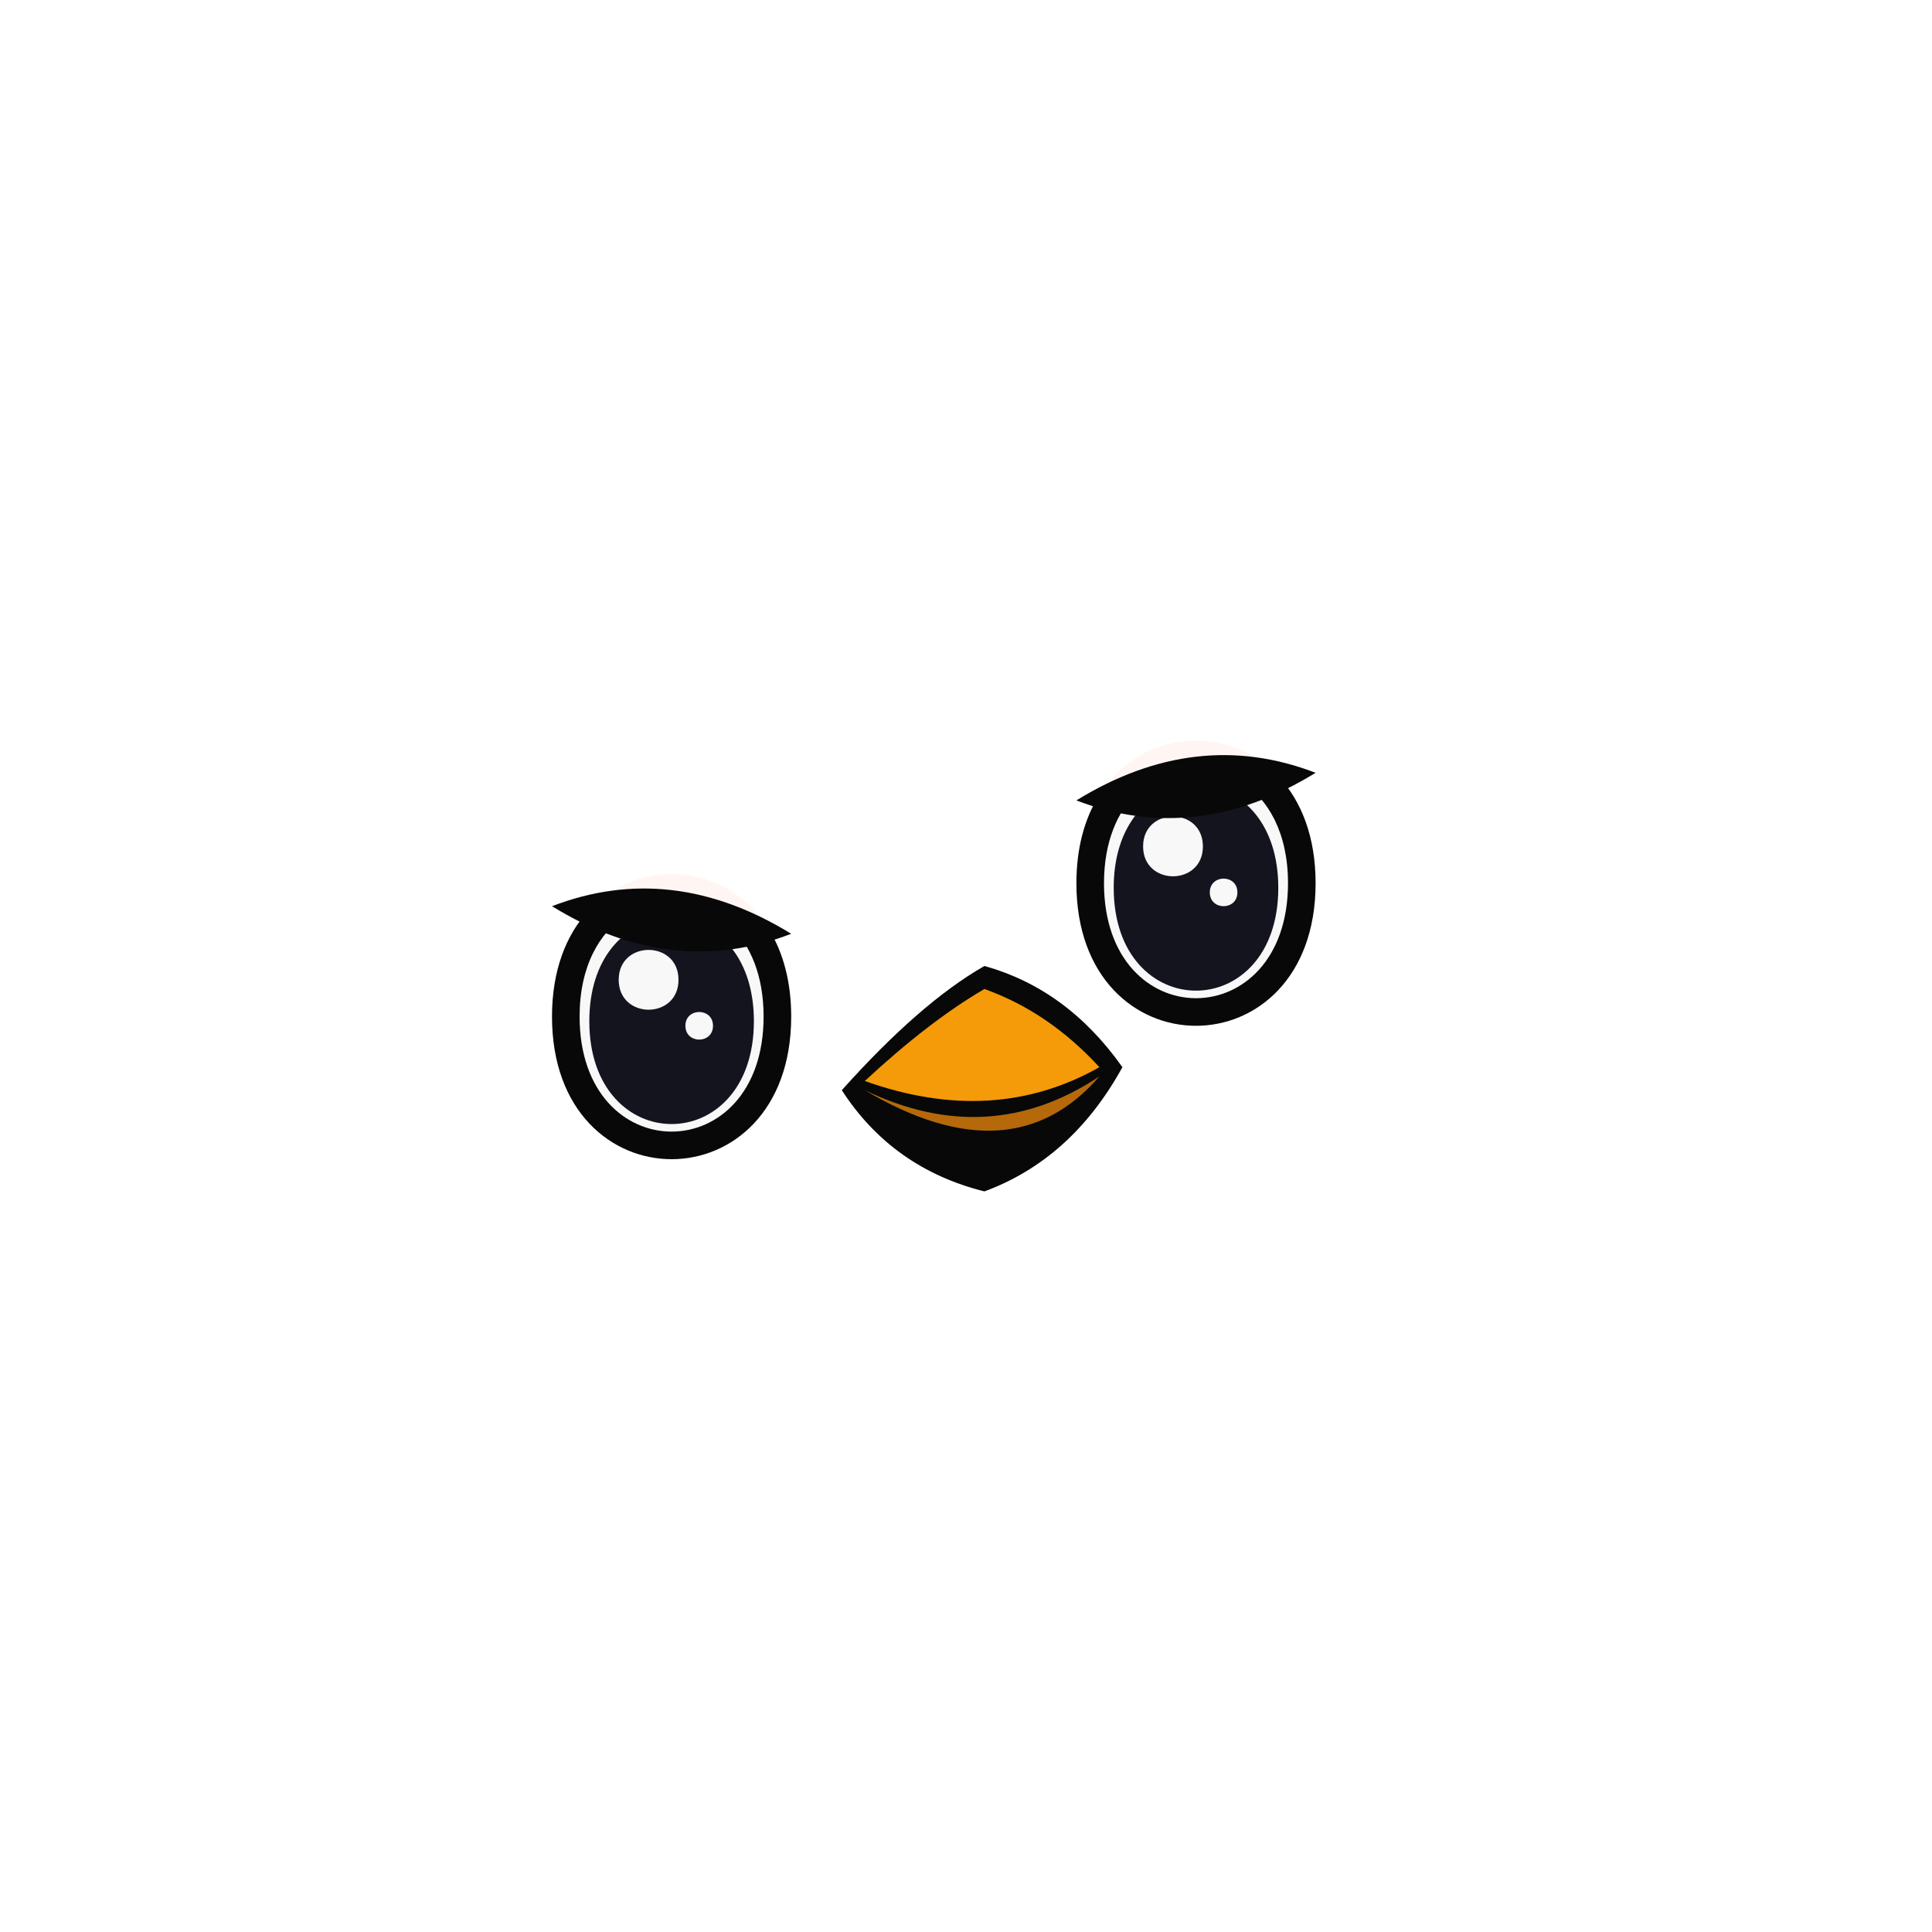
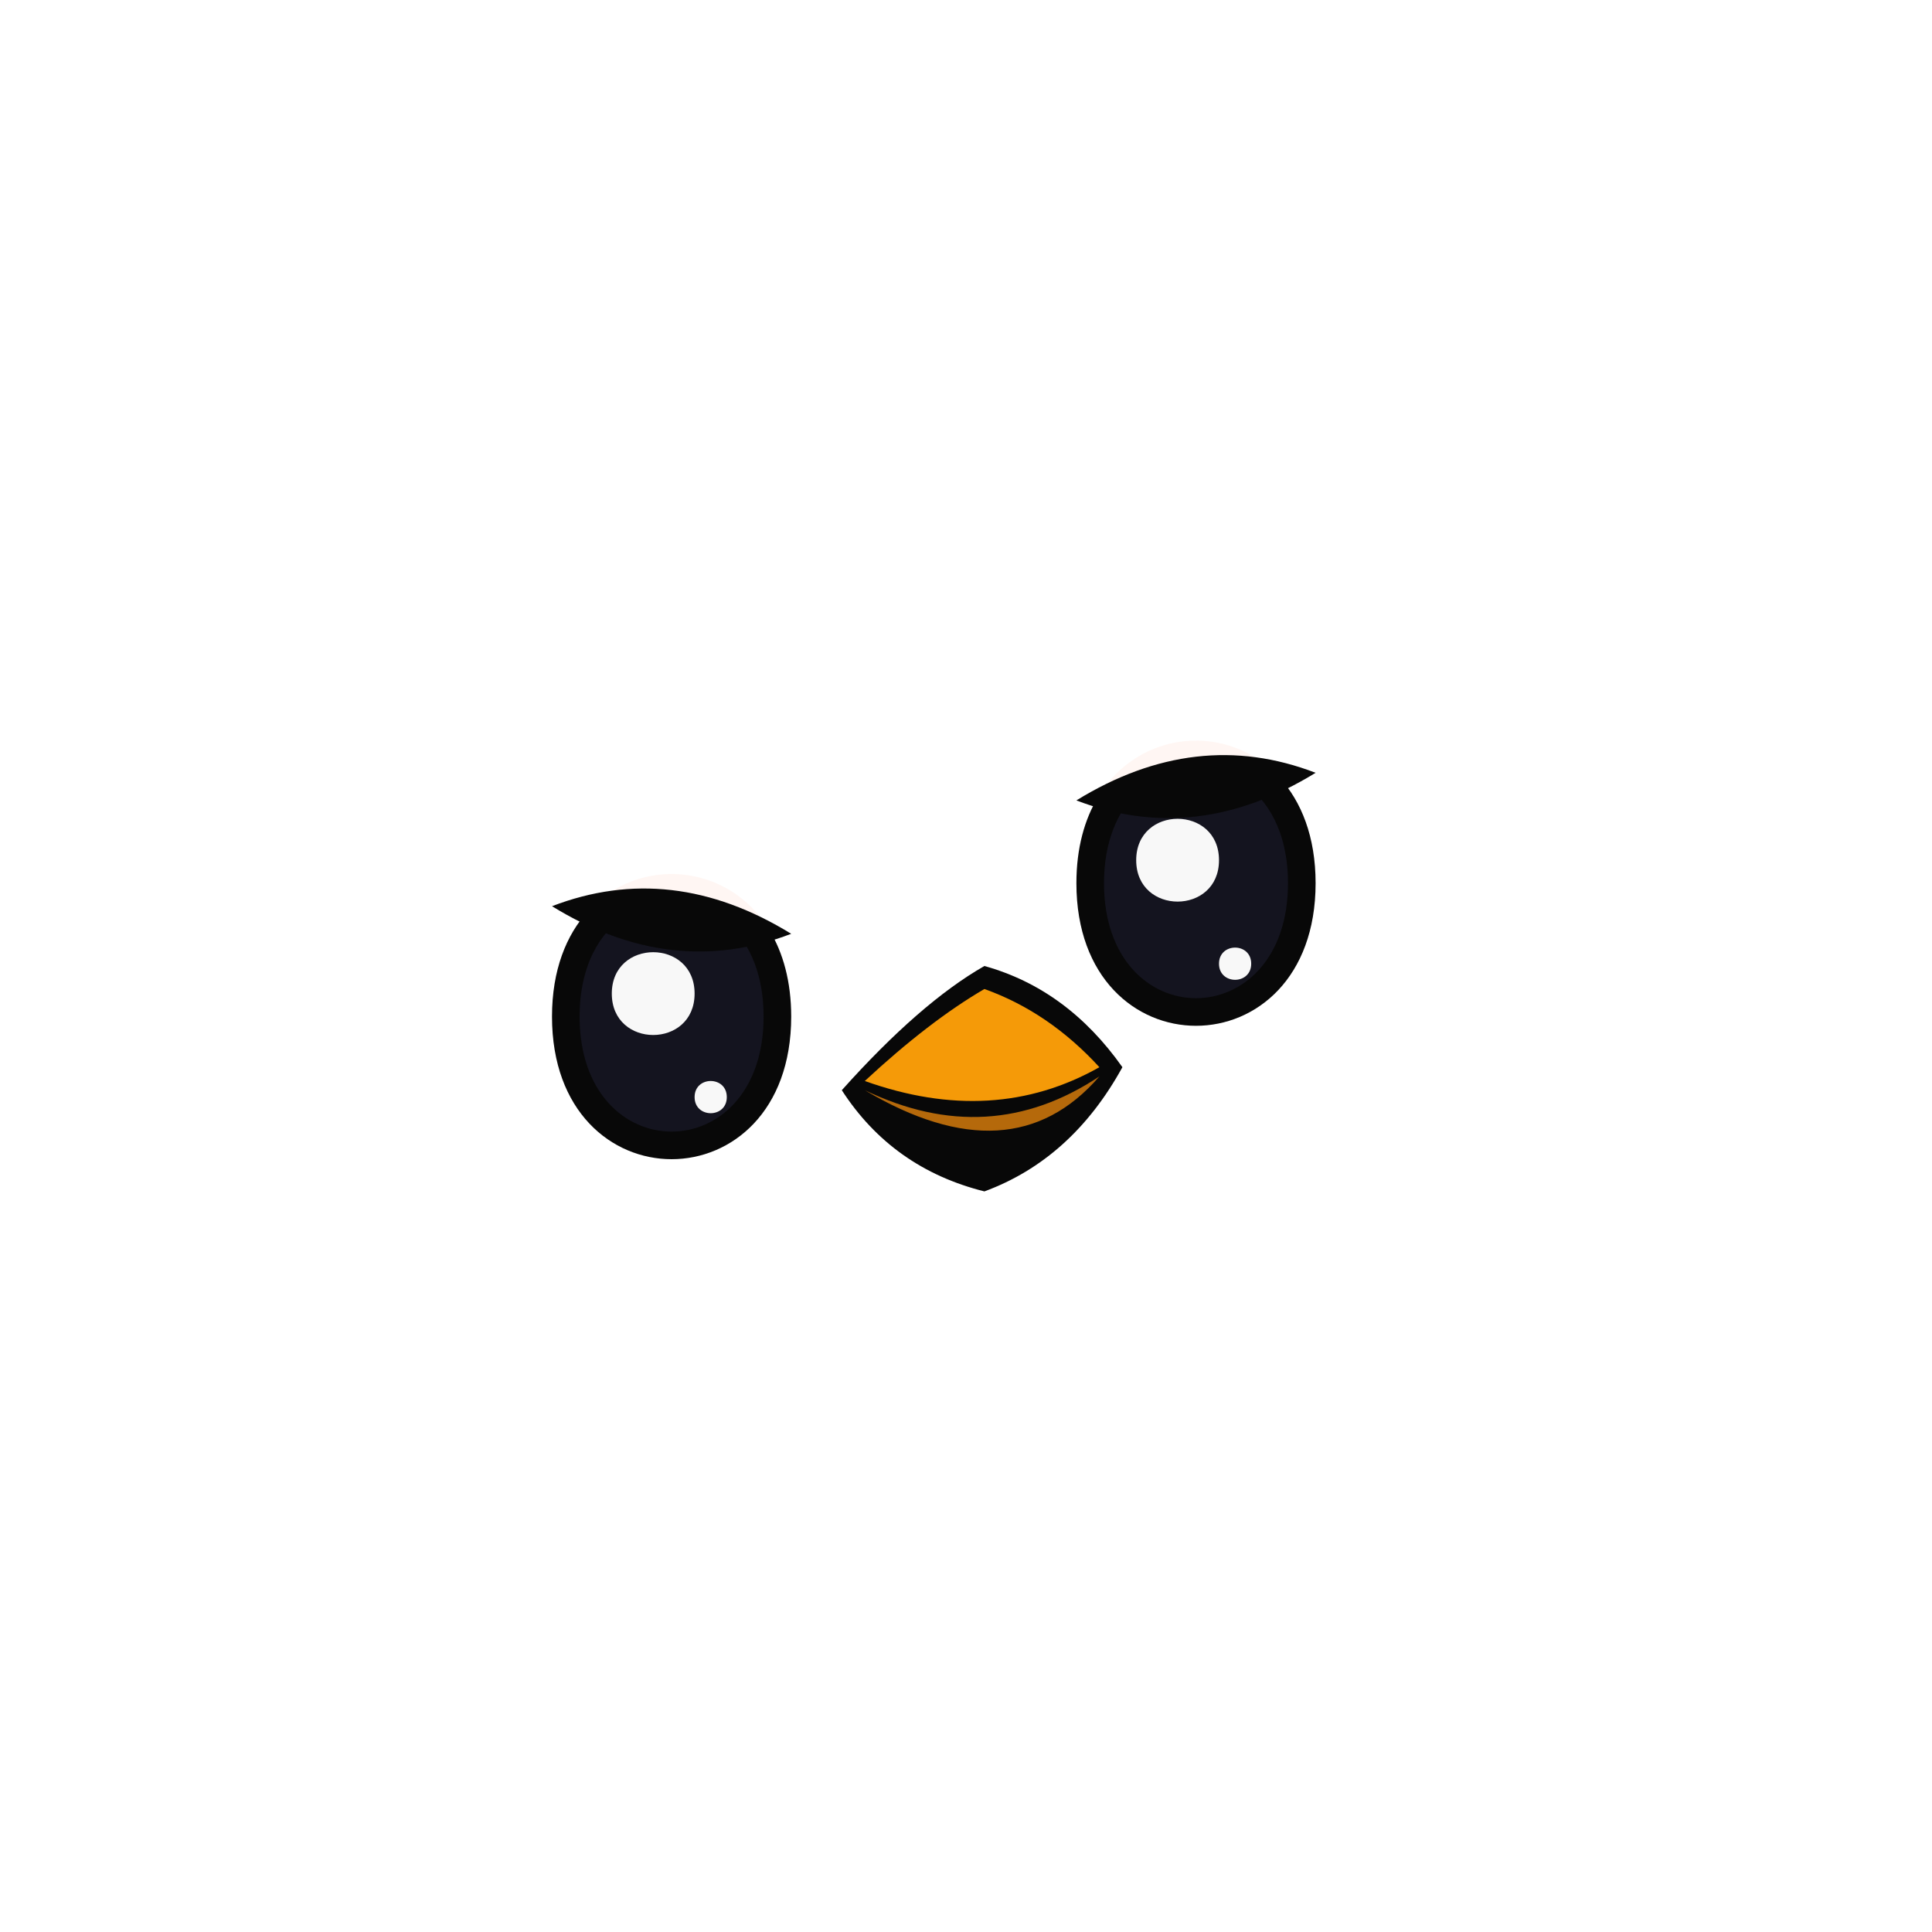
<svg xmlns="http://www.w3.org/2000/svg" viewBox="0 0 420 420">
  <g class="sthings-face" data-face="neutral">
    <path fill="#fff6f3" fill-rule="evenodd" d="M127.843 198.055C138.804 186.055 158.365 187.464 167.306 202.283L127.843 198.055Z" />
    <path fill="#080808" fill-rule="evenodd" d="M120 221C120 210.868 123.125 203.219 127.843 198.055L167.306 202.283C170.215 207.103 172 213.342 172 221C172 262.332 120 262.332 120 221Z" />
-     <path fill="#f8f8f8" fill-rule="evenodd" d="M126 221C126 210.049 130.317 202.696 136.115 198.941L158.923 201.385C163.128 205.53 166 212.068 166 221C166 254.333 126 254.333 126 221Z" />
-     <path fill="#14141f" fill-rule="evenodd" d="M128.111 222C128.111 208.257 135.714 200.849 143.91 199.776L151.43 200.582C158.239 203.013 163.889 210.153 163.889 222C163.889 251.813 128.111 251.813 128.111 222Z" />
-     <path fill="#f8f8f8" fill-rule="evenodd" d="M134.5 213C134.5 204.334 147.5 204.334 147.5 213C147.5 221.666 134.5 221.666 134.5 213Z" />
-     <path fill="#f8f8f8" fill-rule="evenodd" d="M149 223C149 219 155 219 155 223C155 227 149 227 149 223Z" />
+     <path fill="#14141f" fill-rule="evenodd" d="M126 221C126 210.049 130.317 202.696 136.115 198.941L158.923 201.385C163.128 205.53 166 212.068 166 221C166 254.333 126 254.333 126 221Z" />
+     <path fill="#f8f8f8" fill-rule="evenodd" d="M133 216C133 204 151 204 151 216C151 228 133 228 133 216Z" />
+     <path fill="#f8f8f8" fill-rule="evenodd" d="M151 238.5C151 233.833 158 233.833 158 238.5C158 243.167 151 243.167 151 238.5Z" />
    <path fill="#080808" fill-rule="evenodd" d="M120 197Q146 187 172 203Q146 213 120 197Z" />
    <path fill="#fff6f3" fill-rule="evenodd" d="M238.694 173.283C247.635 158.464 267.196 157.055 278.157 169.055L238.694 173.283Z" />
    <path fill="#080808" fill-rule="evenodd" d="M234 192C234 184.342 235.785 178.103 238.694 173.283L278.157 169.055C282.875 174.219 286 181.868 286 192C286 233.332 234 233.332 234 192Z" />
-     <path fill="#f8f8f8" fill-rule="evenodd" d="M240 192C240 183.068 242.872 176.53 247.077 172.385L269.885 169.941C275.683 173.696 280 181.049 280 192C280 225.333 240 225.333 240 192Z" />
-     <path fill="#14141f" fill-rule="evenodd" d="M242.111 193C242.111 181.153 247.761 174.013 254.57 171.582L262.09 170.776C270.286 171.849 277.889 179.257 277.889 193C277.889 222.813 242.111 222.813 242.111 193Z" />
-     <path fill="#f8f8f8" fill-rule="evenodd" d="M248.5 184C248.5 175.334 261.5 175.334 261.5 184C261.5 192.666 248.5 192.666 248.5 184Z" />
-     <path fill="#f8f8f8" fill-rule="evenodd" d="M263 194C263 190 269 190 269 194C269 198 263 198 263 194Z" />
+     <path fill="#14141f" fill-rule="evenodd" d="M240 192C240 183.068 242.872 176.53 247.077 172.385L269.885 169.941C275.683 173.696 280 181.049 280 192C280 225.333 240 225.333 240 192Z" />
+     <path fill="#f8f8f8" fill-rule="evenodd" d="M247 187C247 175 265 175 265 187C265 199 247 199 247 187Z" />
+     <path fill="#f8f8f8" fill-rule="evenodd" d="M265 209.5C265 204.833 272 204.833 272 209.5C272 214.167 265 214.167 265 209.5Z" />
    <path fill="#080808" fill-rule="evenodd" d="M234 174Q260 158 286 168Q260 184 234 174Z" />
    <g data-pip-part="beak">
      <path fill="#080808" fill-rule="evenodd" d="M183 237Q200 218 214 210Q232 215 244 232Q233 252 214 259Q194 254 183 237Z" />
      <path fill="#f59a08" fill-rule="evenodd" d="M188 235Q202 222 214 215Q228 220 239 232Q216 245 188 235Z" />
      <path fill="#b5690b" fill-rule="evenodd" d="M188 237Q215 250 239 234Q220 256 188 237Z" />
    </g>
  </g>
</svg>
